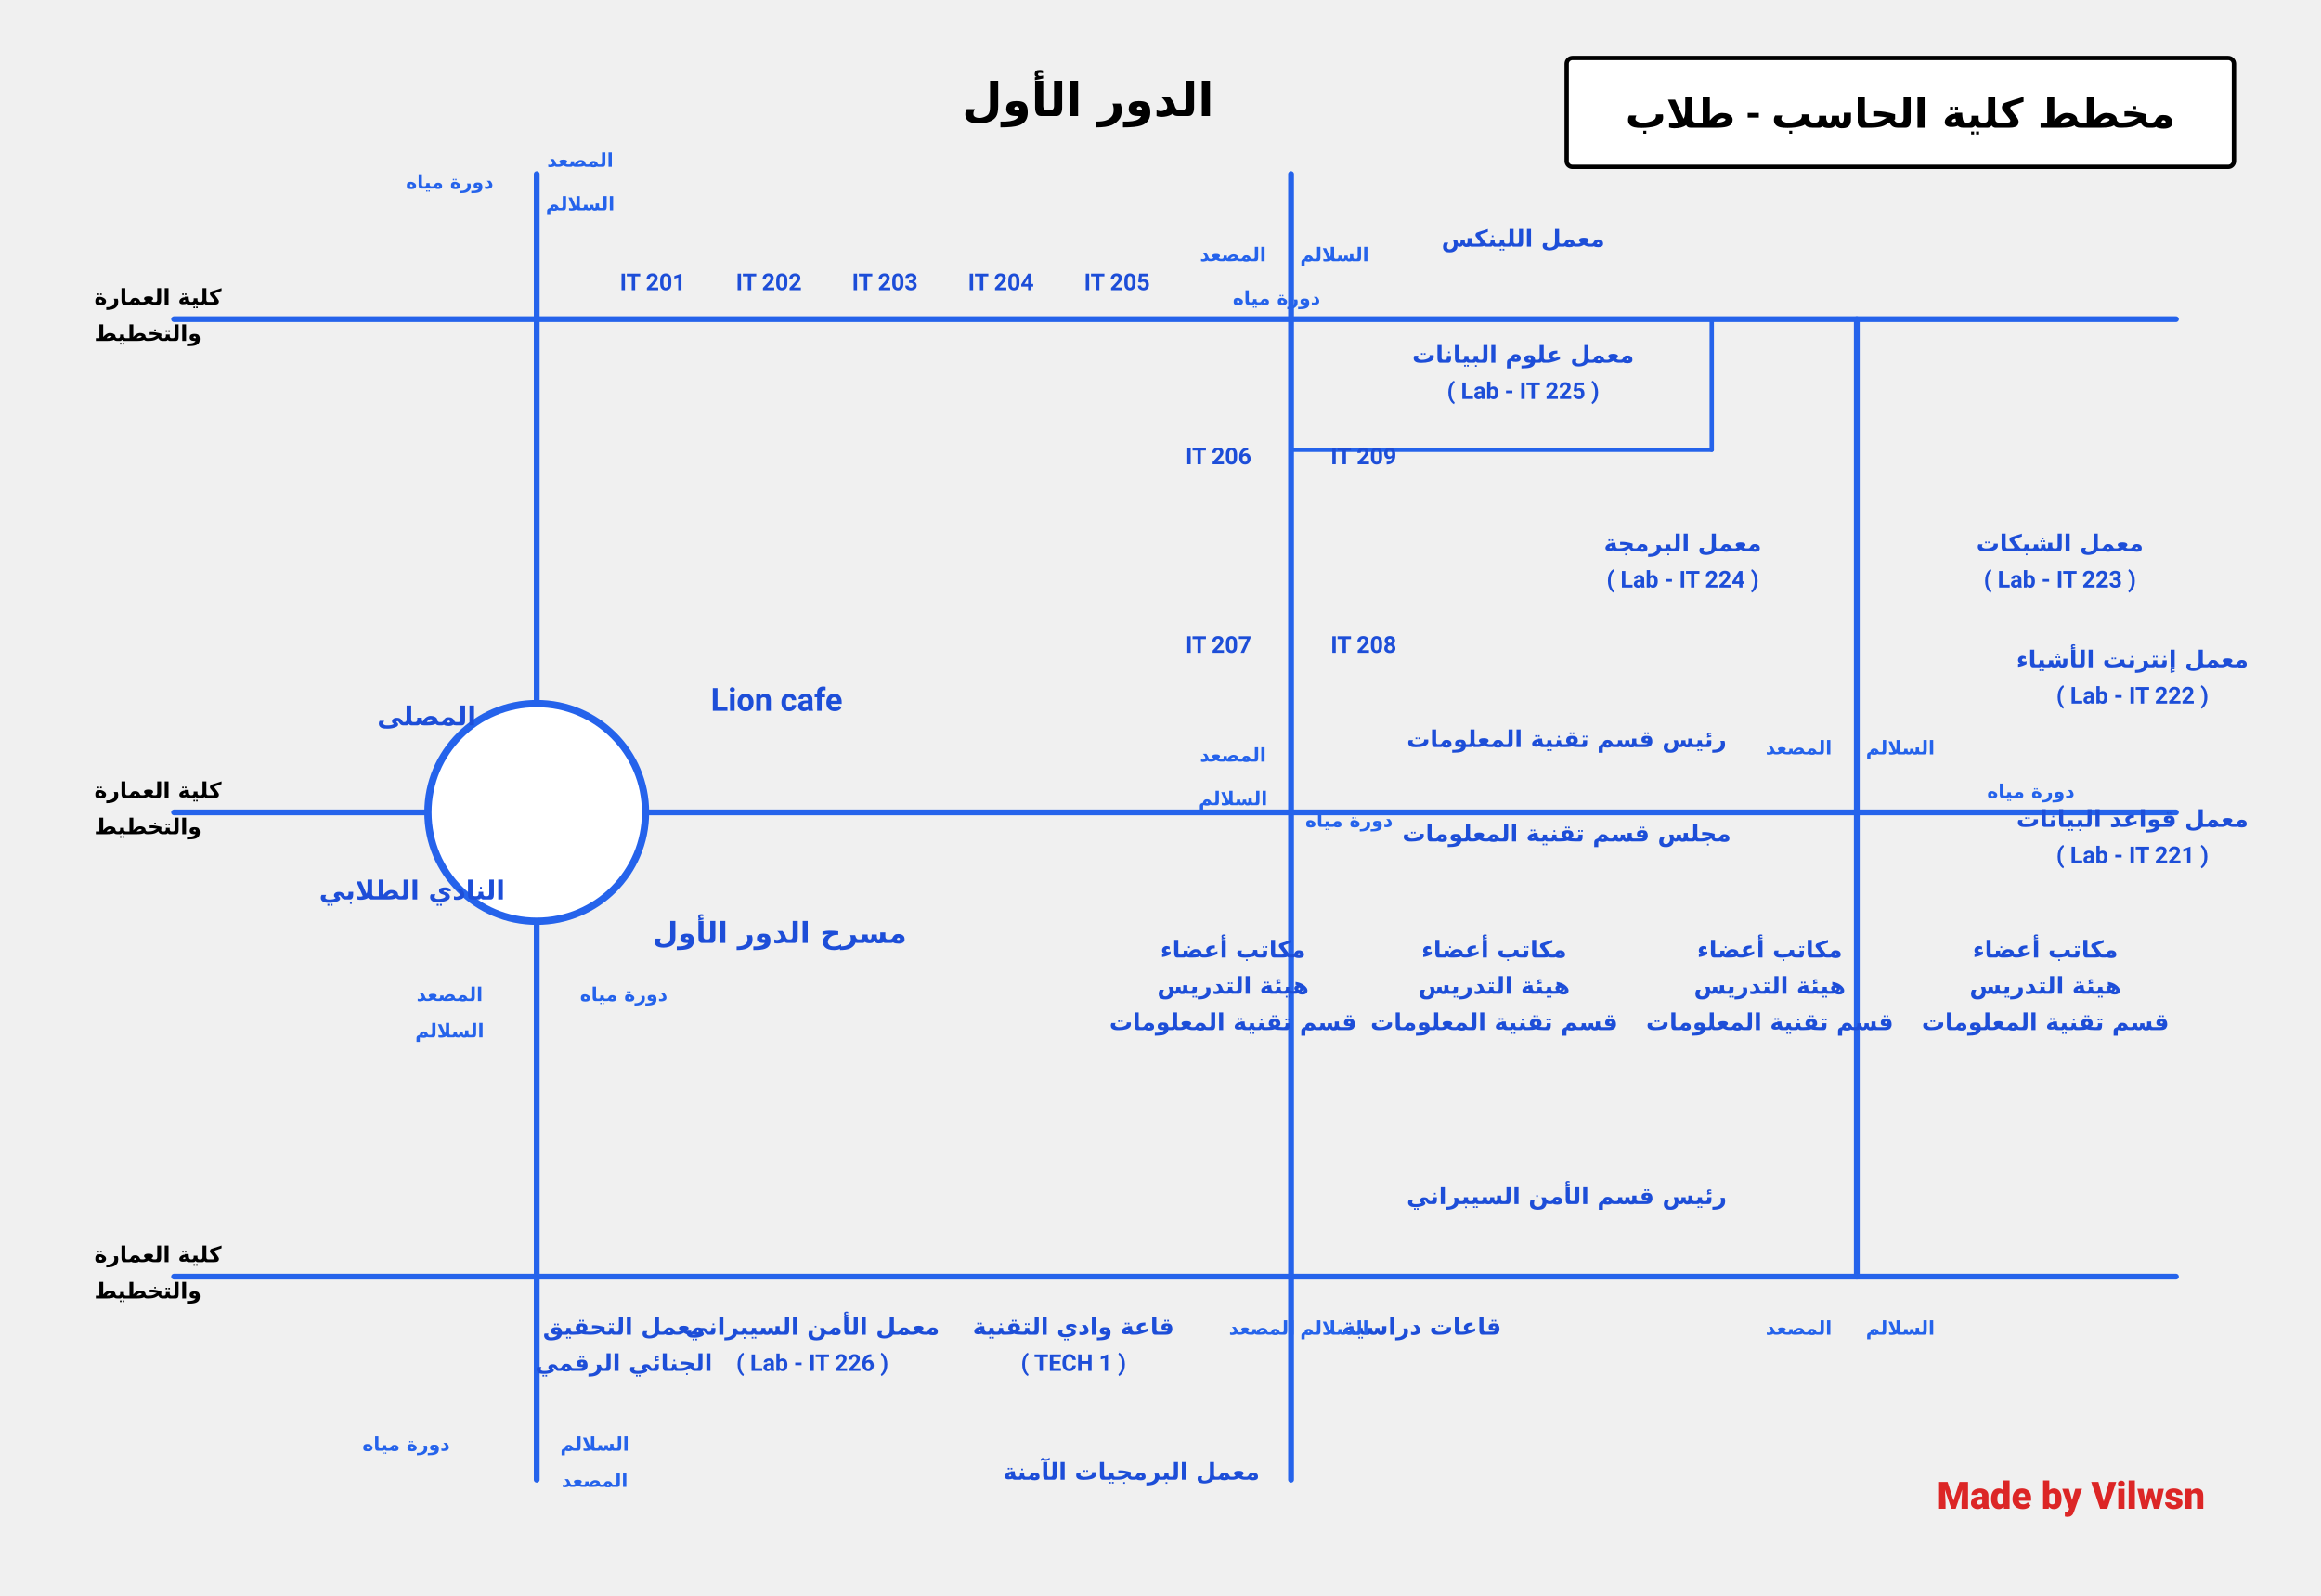
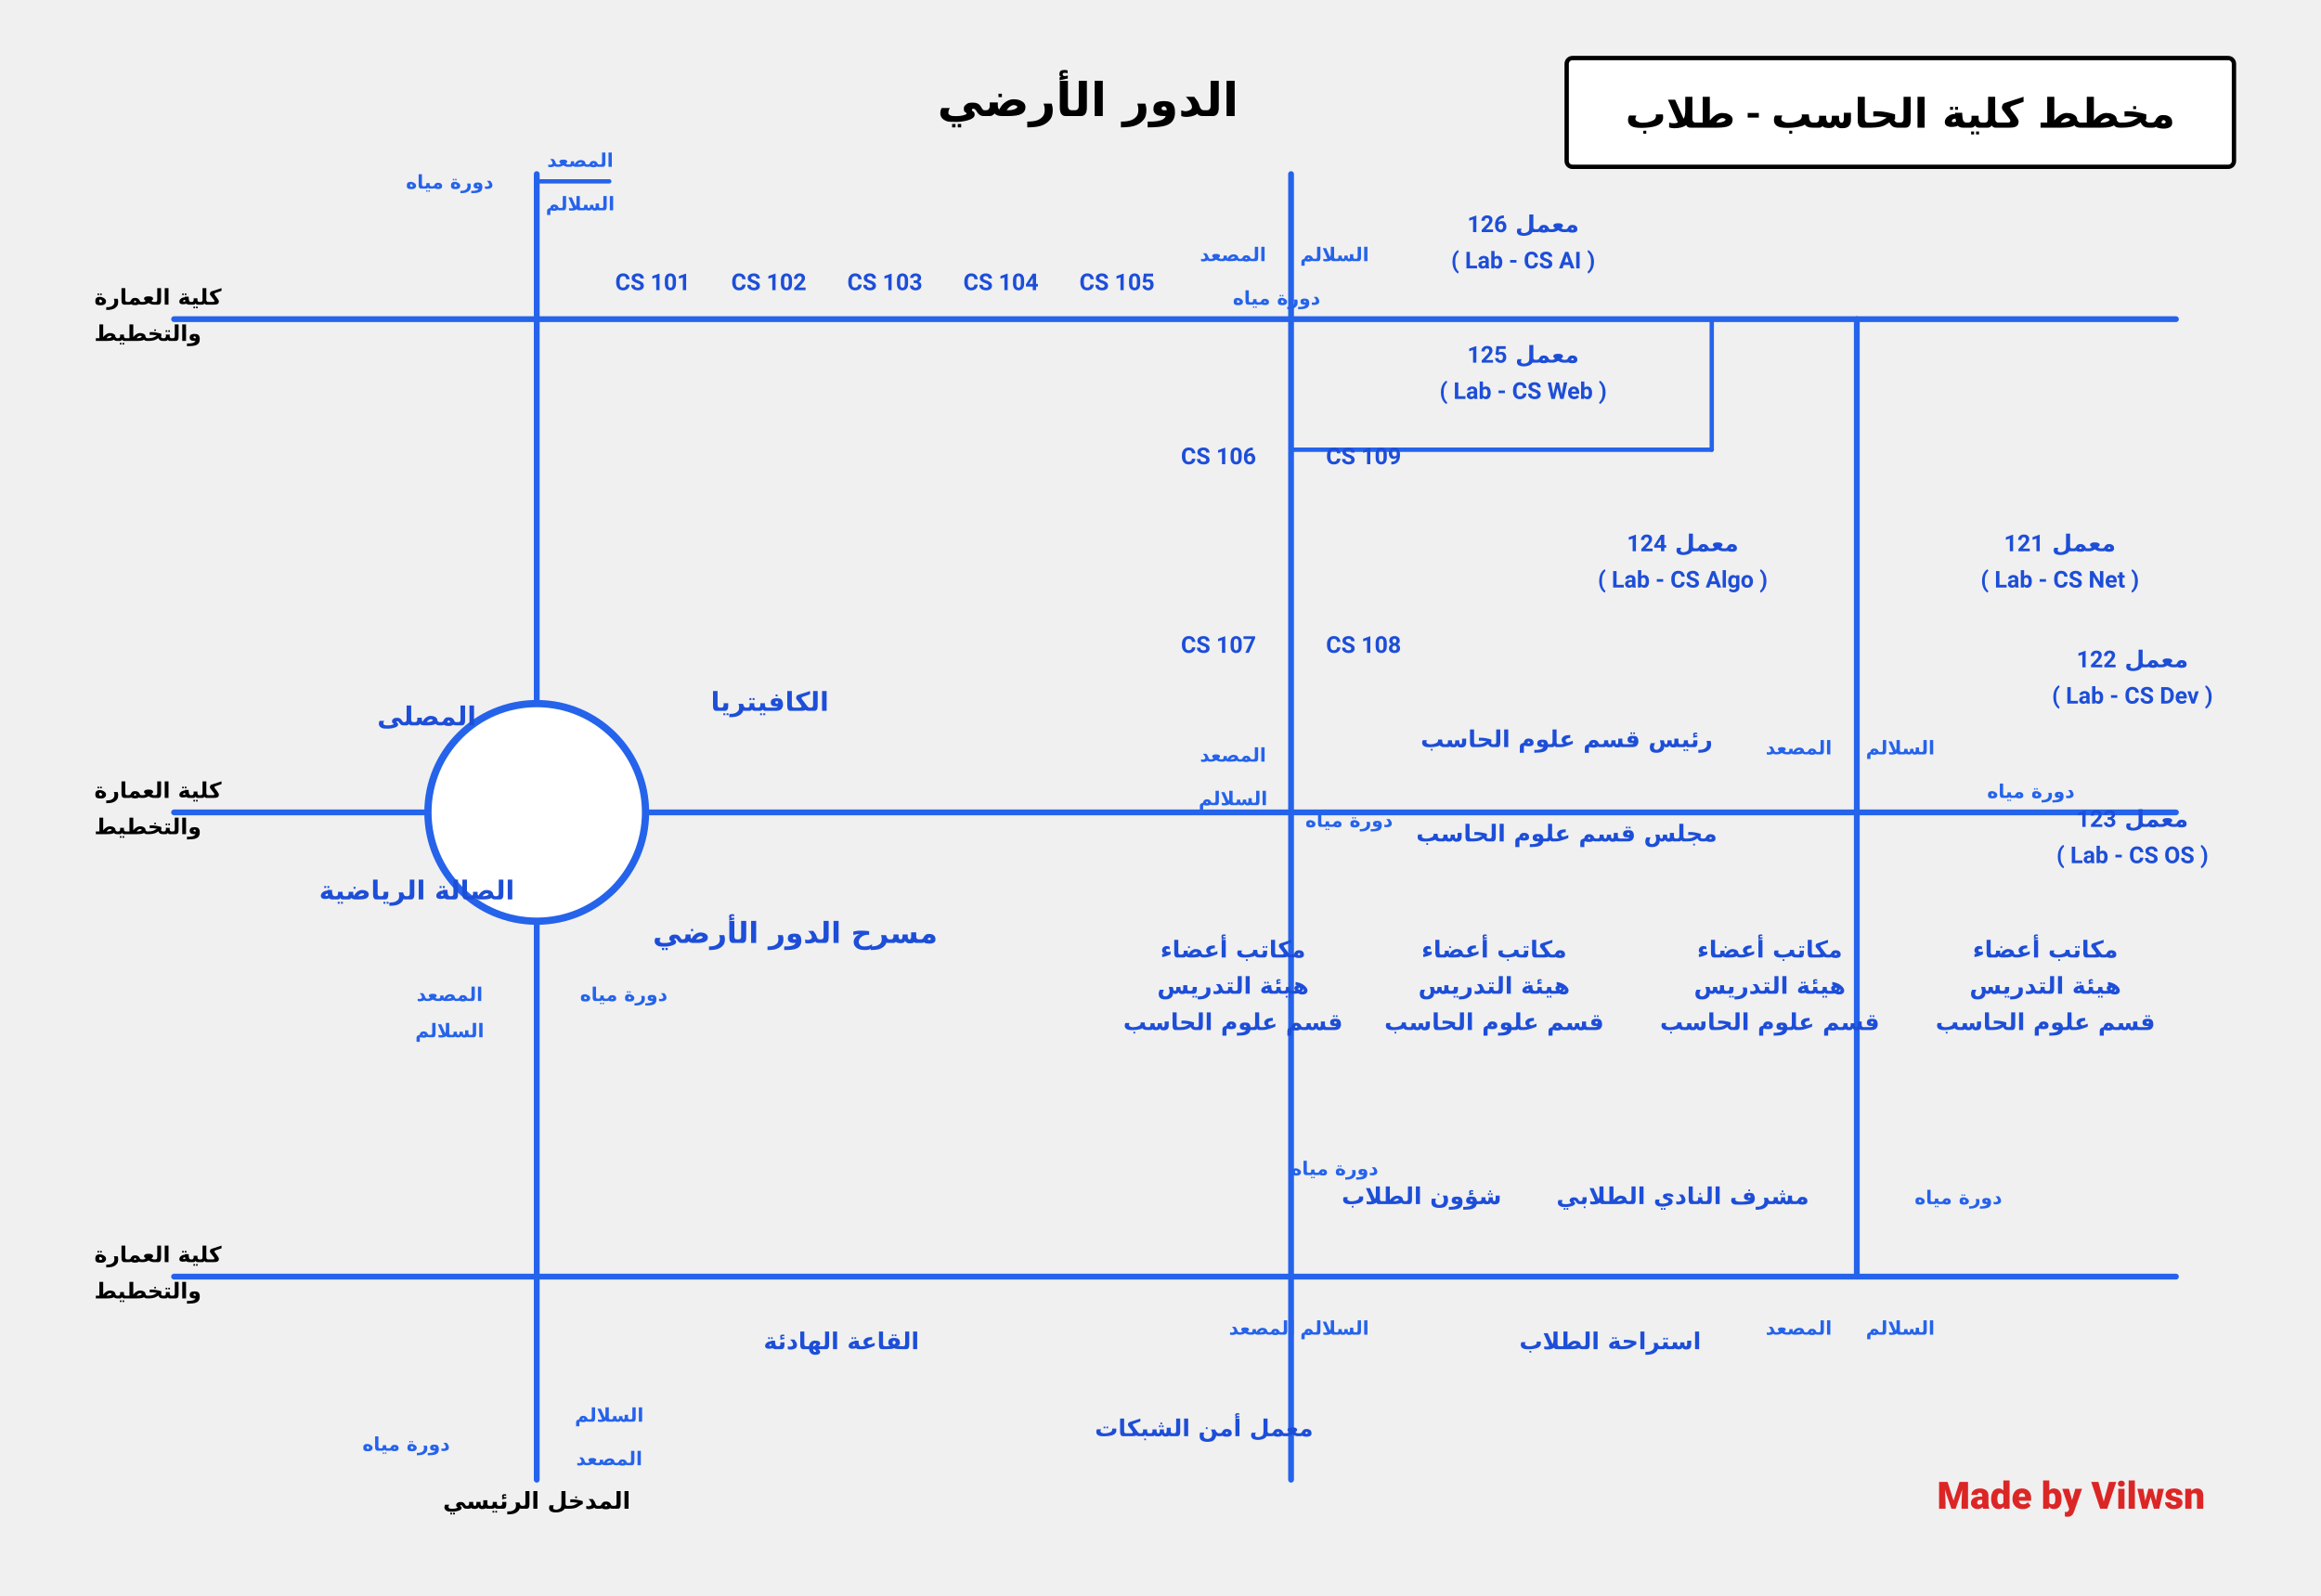
<svg xmlns="http://www.w3.org/2000/svg" viewBox="0 0 1600 1100" width="1600" height="1100" style="background-color: #ffffff; font-family: system-ui, -apple-system, BlinkMacSystemFont, 'Segoe UI', Roboto, sans-serif;">
  <style>
    .blue-line { stroke: #2563eb; stroke-width: 4; stroke-linecap: round; }
    .thin-blue-line { stroke: #2563eb; stroke-width: 3; stroke-linecap: round; }
    .text-blue { fill: #1d4ed8; font-weight: bold; font-size: 16px; text-anchor: middle; }
    .text-blue-sm { fill: #2563eb; font-weight: 600; font-size: 13px; text-anchor: middle; }
    .text-title { fill: #000000; font-weight: 800; font-size: 32px; text-anchor: middle; }
    .text-black { fill: #000000; font-weight: bold; font-size: 16px; text-anchor: middle; }
    .text-red { fill: #dc2626; font-weight: 800; font-size: 26px; text-anchor: end; }
  </style>
  <g transform="translate(1080, 40)">
    <rect x="0" y="0" width="460" height="75" fill="#ffffff" stroke="#000000" stroke-width="3" rx="4" />
    <text x="230" y="48" font-size="28" font-weight="bold" fill="#000000" text-anchor="middle">مخطط كلية الحاسب - طلاب</text>
  </g>
-   <text x="750" y="80" class="text-title">الدور الأول</text>
+   <text x="750" y="80" class="text-title">الدور الأرضي</text>
  <line x1="120" y1="220" x2="1500" y2="220" class="blue-line" />
  <line x1="120" y1="560" x2="1500" y2="560" class="blue-line" />
  <line x1="120" y1="880" x2="1500" y2="880" class="blue-line" />
  <line x1="370" y1="120" x2="370" y2="1020" class="blue-line" />
  <line x1="890" y1="120" x2="890" y2="1020" class="blue-line" />
  <line x1="1280" y1="220" x2="1280" y2="880" class="blue-line" />
  <line x1="890" y1="310" x2="1180" y2="310" class="thin-blue-line" />
  <line x1="1180" y1="220" x2="1180" y2="310" class="thin-blue-line" />
  <circle cx="370" cy="560" r="75" fill="#ffffff" stroke="#2563eb" stroke-width="5" />
  <g font-size="15" font-weight="bold" fill="#000000">
    <text x="65" y="210">كلية العمارة</text>
    <text x="65" y="235">والتخطيط</text>
    <text x="65" y="550">كلية العمارة</text>
    <text x="65" y="575">والتخطيط</text>
    <text x="65" y="870">كلية العمارة</text>
    <text x="65" y="895">والتخطيط</text>
  </g>
  <text x="310" y="130" class="text-blue-sm">دورة مياه</text>
  <text x="400" y="115" class="text-blue-sm">المصعد</text>
  <text x="400" y="145" class="text-blue-sm">السلالم</text>
+   <line x1="370" y1="125" x2="420" y2="125" class="thin-blue-line" />
  <g class="text-blue" font-size="18">
-     <text x="450" y="200">IT 201</text>
-     <text x="530" y="200">IT 202</text>
-     <text x="610" y="200">IT 203</text>
-     <text x="690" y="200">IT 204</text>
-     <text x="770" y="200">IT 205</text>
+     <text x="450" y="200">CS 101</text>
+     <text x="530" y="200">CS 102</text>
+     <text x="610" y="200">CS 103</text>
+     <text x="690" y="200">CS 104</text>
+     <text x="770" y="200">CS 105</text>
  </g>
  <text x="850" y="180" class="text-blue-sm">المصعد</text>
  <text x="920" y="180" class="text-blue-sm">السلالم</text>
  <text x="880" y="210" class="text-blue-sm">دورة مياه</text>
  <g text-anchor="middle">
-     <text x="1050" y="170" class="text-blue" font-size="18">معمل اللينكس</text>
-     <text x="1050" y="250" class="text-blue" font-size="17">معمل علوم البيانات</text>
-     <text x="1050" y="275" class="text-blue" font-size="15">( Lab - IT 225 )</text>
+     <text x="1050" y="160" class="text-blue" font-size="17">معمل 126</text>
+     <text x="1050" y="185" class="text-blue" font-size="15">( Lab - CS AI )</text>
+     <text x="1050" y="250" class="text-blue" font-size="17">معمل 125</text>
+     <text x="1050" y="275" class="text-blue" font-size="15">( Lab - CS Web )</text>
  </g>
  <g class="text-blue" font-size="18">
-     <text x="840" y="320">IT 206</text>
-     <text x="940" y="320">IT 209</text>
-     <text x="840" y="450">IT 207</text>
-     <text x="940" y="450">IT 208</text>
+     <text x="840" y="320">CS 106</text>
+     <text x="940" y="320">CS 109</text>
+     <text x="840" y="450">CS 107</text>
+     <text x="940" y="450">CS 108</text>
  </g>
  <text x="850" y="525" class="text-blue-sm">المصعد</text>
  <text x="850" y="555" class="text-blue-sm">السلالم</text>
  <g text-anchor="middle">
-     <text x="1160" y="380" class="text-blue" font-size="17">معمل البرمجة</text>
-     <text x="1160" y="405" class="text-blue" font-size="15">( Lab - IT 224 )</text>
-     <text x="1420" y="380" class="text-blue" font-size="17">معمل الشبكات</text>
-     <text x="1420" y="405" class="text-blue" font-size="15">( Lab - IT 223 )</text>
+     <text x="1160" y="380" class="text-blue" font-size="17">معمل 124</text>
+     <text x="1160" y="405" class="text-blue" font-size="15">( Lab - CS Algo )</text>
+     <text x="1420" y="380" class="text-blue" font-size="17">معمل 121</text>
+     <text x="1420" y="405" class="text-blue" font-size="15">( Lab - CS Net )</text>
    <text x="1240" y="520" class="text-blue-sm">المصعد</text>
    <text x="1310" y="520" class="text-blue-sm">السلالم</text>
    <text x="1400" y="550" class="text-blue-sm">دورة مياه</text>
-     <text x="1470" y="460" class="text-blue" font-size="16">معمل إنترنت الأشياء</text>
-     <text x="1470" y="485" class="text-blue" font-size="14">( Lab - IT 222 )</text>
-     <text x="1470" y="570" class="text-blue" font-size="16">معمل قواعد البيانات</text>
-     <text x="1470" y="595" class="text-blue" font-size="14">( Lab - IT 221 )</text>
+     <text x="1470" y="460" class="text-blue" font-size="16">معمل 122</text>
+     <text x="1470" y="485" class="text-blue" font-size="14">( Lab - CS Dev )</text>
+     <text x="1470" y="570" class="text-blue" font-size="16">معمل 123</text>
+     <text x="1470" y="595" class="text-blue" font-size="14">( Lab - CS OS )</text>
  </g>
  <g font-size="18" font-weight="bold" fill="#1d4ed8">
    <text x="260" y="500">المصلى</text>
-     <text x="490" y="490" font-size="22">Lion cafe</text>
-     <text x="220" y="620">النادي الطلابي</text>
-     <text x="450" y="650" font-size="20">مسرح الدور الأول</text>
+     <text x="490" y="490">الكافيتريا</text>
+     <text x="220" y="620">الصالة الرياضية</text>
+     <text x="450" y="650" font-size="20">مسرح الدور الأرضي</text>
    <text x="430" y="690" class="text-blue-sm">دورة مياه</text>
  </g>
  <g text-anchor="middle">
-     <text x="1080" y="515" class="text-blue" font-size="18">رئيس قسم تقنية المعلومات</text>
-     <text x="1080" y="580" class="text-blue" font-size="18">مجلس قسم تقنية المعلومات</text>
+     <text x="1080" y="515" class="text-blue" font-size="18">رئيس قسم علوم الحاسب</text>
+     <text x="1080" y="580" class="text-blue" font-size="18">مجلس قسم علوم الحاسب</text>
    <text x="930" y="570" class="text-blue-sm">دورة مياه</text>
    <g class="text-blue" font-size="14">
      <text x="1410" y="660">مكاتب أعضاء</text>
      <text x="1410" y="685">هيئة التدريس</text>
-       <text x="1410" y="710">قسم تقنية المعلومات</text>
+       <text x="1410" y="710">قسم علوم الحاسب</text>
      <text x="1220" y="660">مكاتب أعضاء</text>
      <text x="1220" y="685">هيئة التدريس</text>
-       <text x="1220" y="710">قسم تقنية المعلومات</text>
+       <text x="1220" y="710">قسم علوم الحاسب</text>
      <text x="1030" y="660">مكاتب أعضاء</text>
      <text x="1030" y="685">هيئة التدريس</text>
-       <text x="1030" y="710">قسم تقنية المعلومات</text>
+       <text x="1030" y="710">قسم علوم الحاسب</text>
      <text x="850" y="660">مكاتب أعضاء</text>
      <text x="850" y="685">هيئة التدريس</text>
-       <text x="850" y="710">قسم تقنية المعلومات</text>
+       <text x="850" y="710">قسم علوم الحاسب</text>
    </g>
+     <text x="980" y="830" class="text-blue" font-size="17">شؤون الطلاب</text>
+     <text x="1160" y="830" class="text-blue" font-size="17">مشرف النادي الطلابي</text>
+     <text x="920" y="810" class="text-blue-sm">دورة مياه</text>
+     <text x="1350" y="830" class="text-blue-sm">دورة مياه</text>
  </g>
  <g text-anchor="middle">
-     <text x="1080" y="830" class="text-blue" font-size="18">رئيس قسم الأمن السيبراني</text>
-     <text x="980" y="920" class="text-blue" font-size="19">قاعات دراسية</text>
-     <text x="740" y="920" class="text-blue" font-size="18">قاعة وادي التقنية</text>
-     <text x="740" y="945" class="text-blue" font-size="15">( TECH 1 )</text>
-     <text x="560" y="920" class="text-blue" font-size="18">معمل الأمن السيبراني</text>
-     <text x="560" y="945" class="text-blue" font-size="15">( Lab - IT 226 )</text>
-     <text x="430" y="920" class="text-blue" font-size="15">معمل التحقيق</text>
-     <text x="430" y="945" class="text-blue" font-size="15">الجنائي الرقمي</text>
-     <text x="780" y="1020" class="text-blue" font-size="18">معمل البرمجيات الآمنة</text>
+     <text x="580" y="930" class="text-blue" font-size="20">القاعة الهادئة</text>
+     <text x="830" y="990" class="text-blue" font-size="19">معمل أمن الشبكات</text>
+     <text x="1110" y="930" class="text-blue" font-size="20">استراحة الطلاب</text>
    <text x="310" y="690" class="text-blue-sm">المصعد</text>
    <text x="310" y="715" class="text-blue-sm">السلالم</text>
    <text x="280" y="1000" class="text-blue-sm">دورة مياه</text>
-     <text x="410" y="1000" class="text-blue-sm">السلالم</text>
-     <text x="410" y="1025" class="text-blue-sm">المصعد</text>
+     <text x="420" y="980" class="text-blue-sm">السلالم</text>
+     <text x="420" y="1010" class="text-blue-sm">المصعد</text>
    <text x="870" y="920" class="text-blue-sm">المصعد</text>
    <text x="920" y="920" class="text-blue-sm">السلالم</text>
    <text x="1240" y="920" class="text-blue-sm">المصعد</text>
    <text x="1310" y="920" class="text-blue-sm">السلالم</text>
+     <text x="370" y="1040" class="text-black" font-size="28">المدخل الرئيسي</text>
  </g>
  <text x="1520" y="1040" class="text-red">Made by Vilwsn</text>
</svg>
